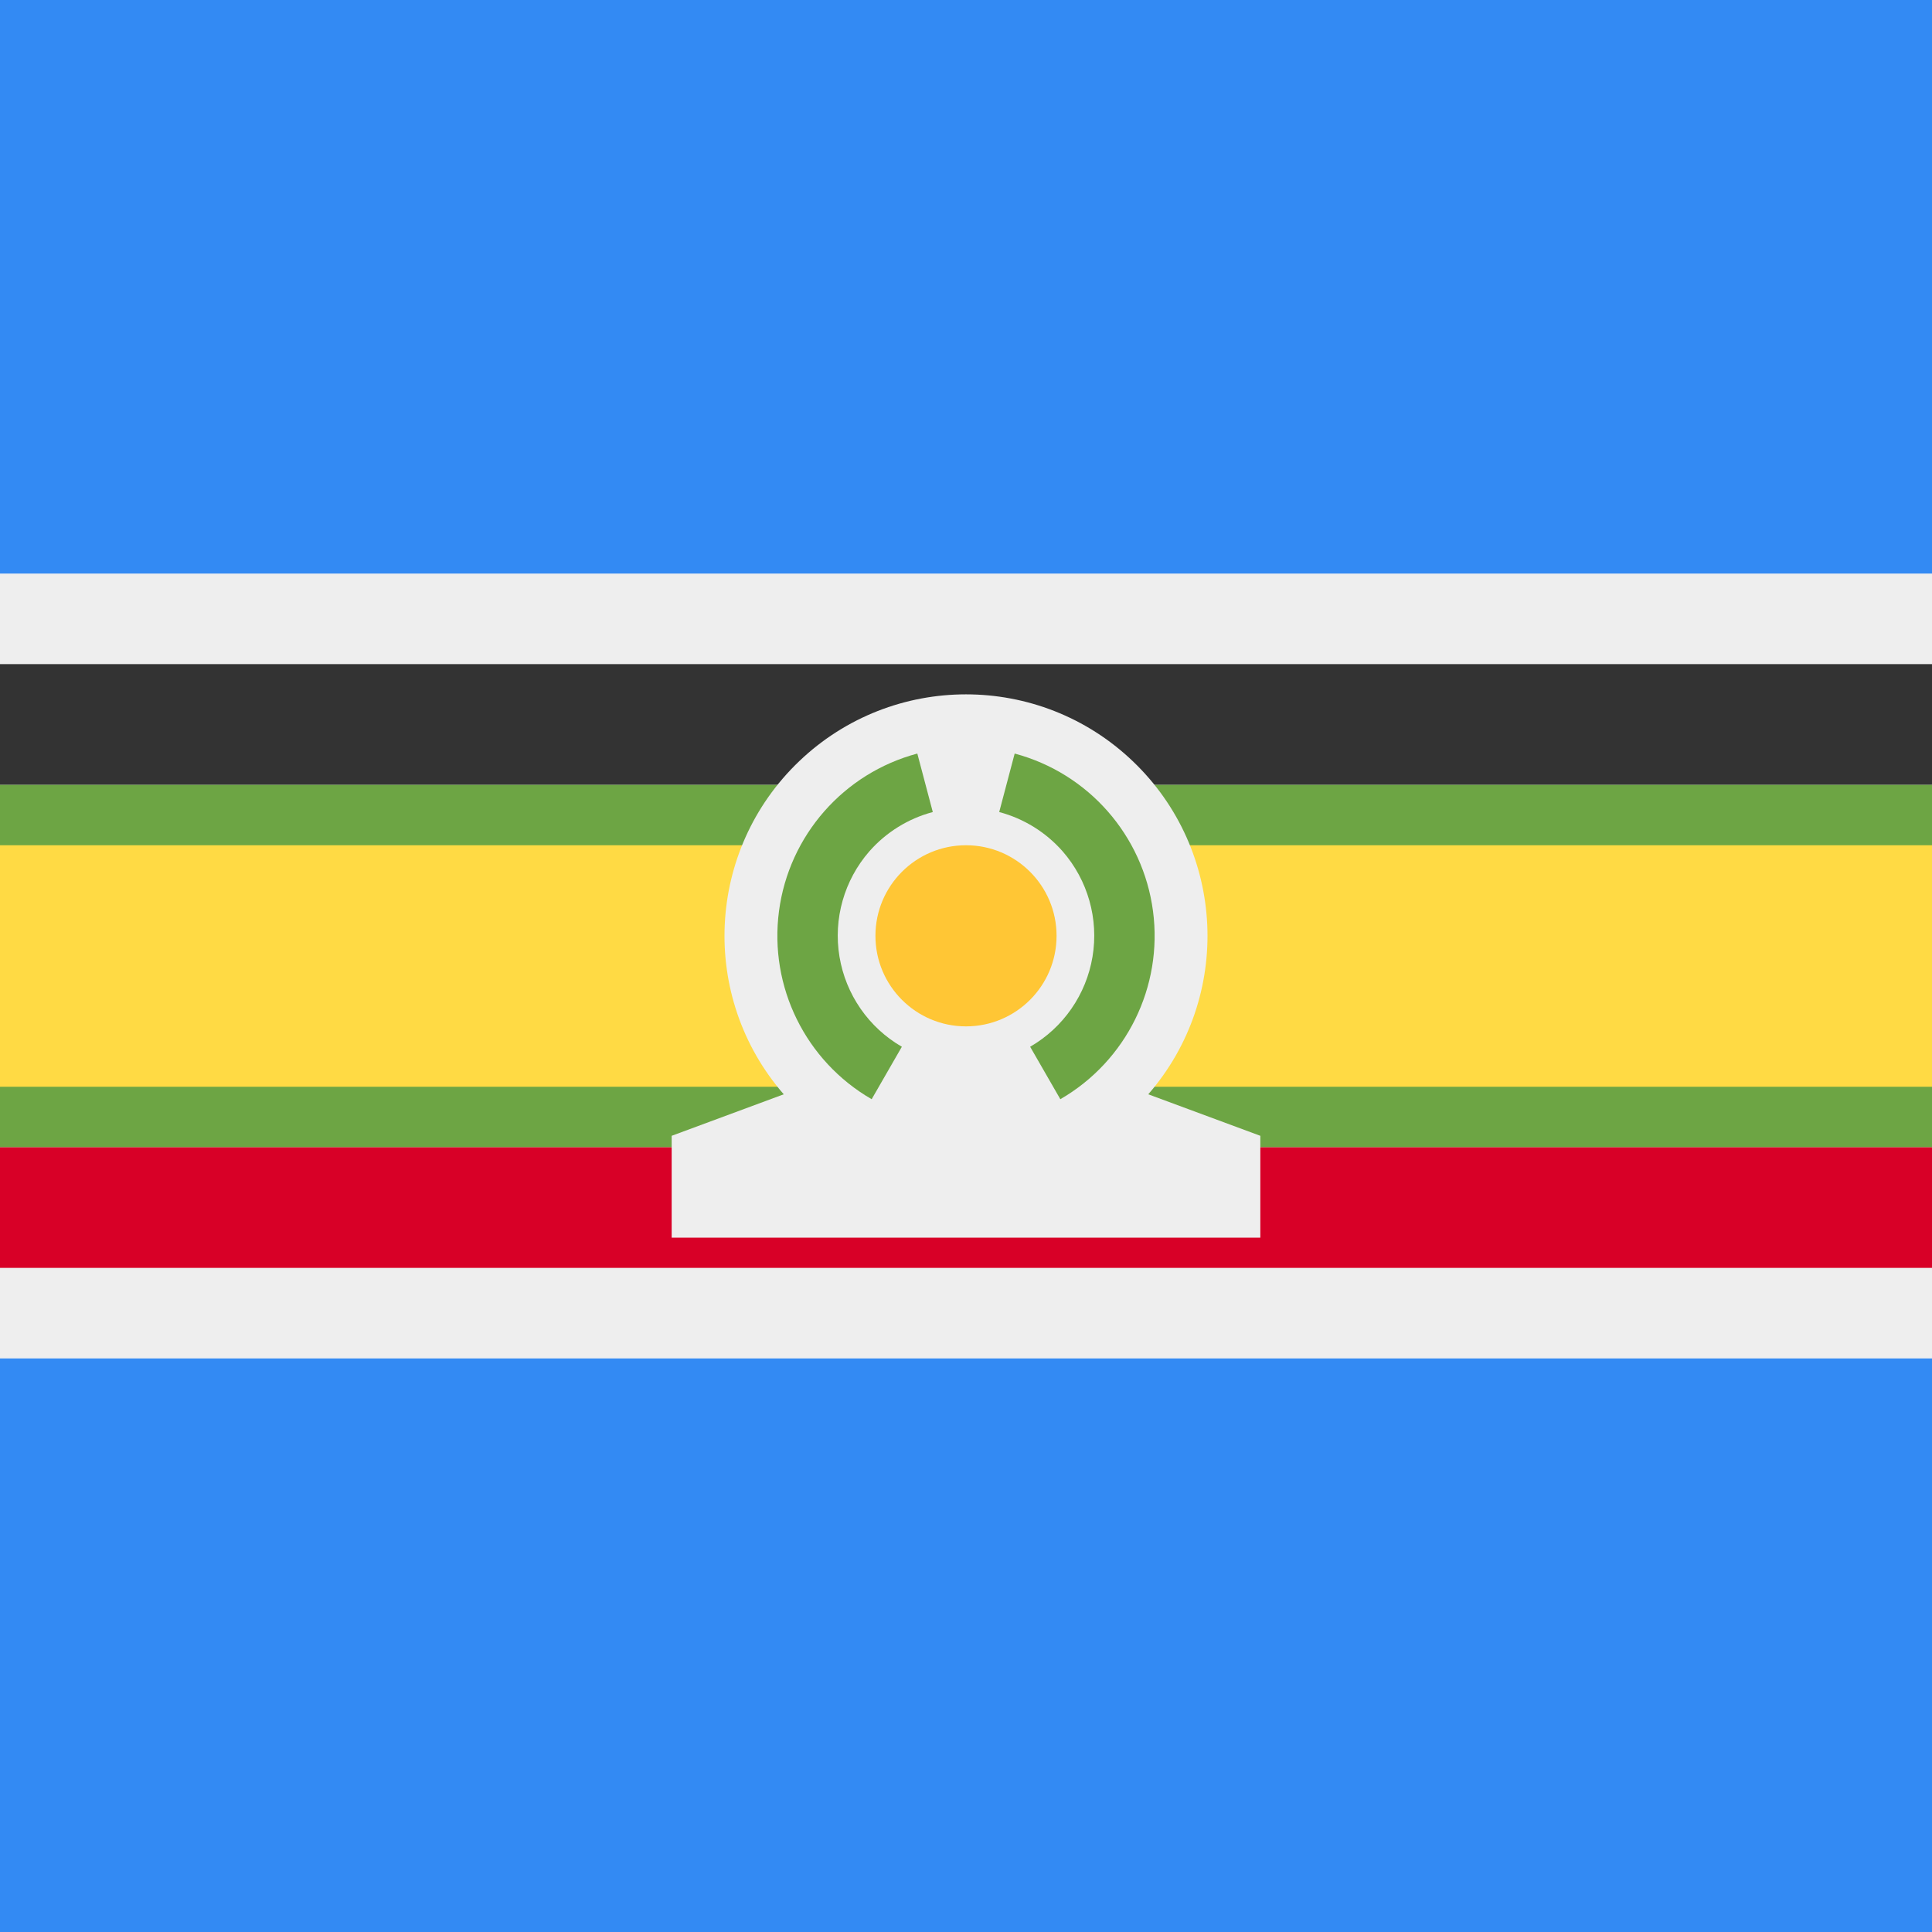
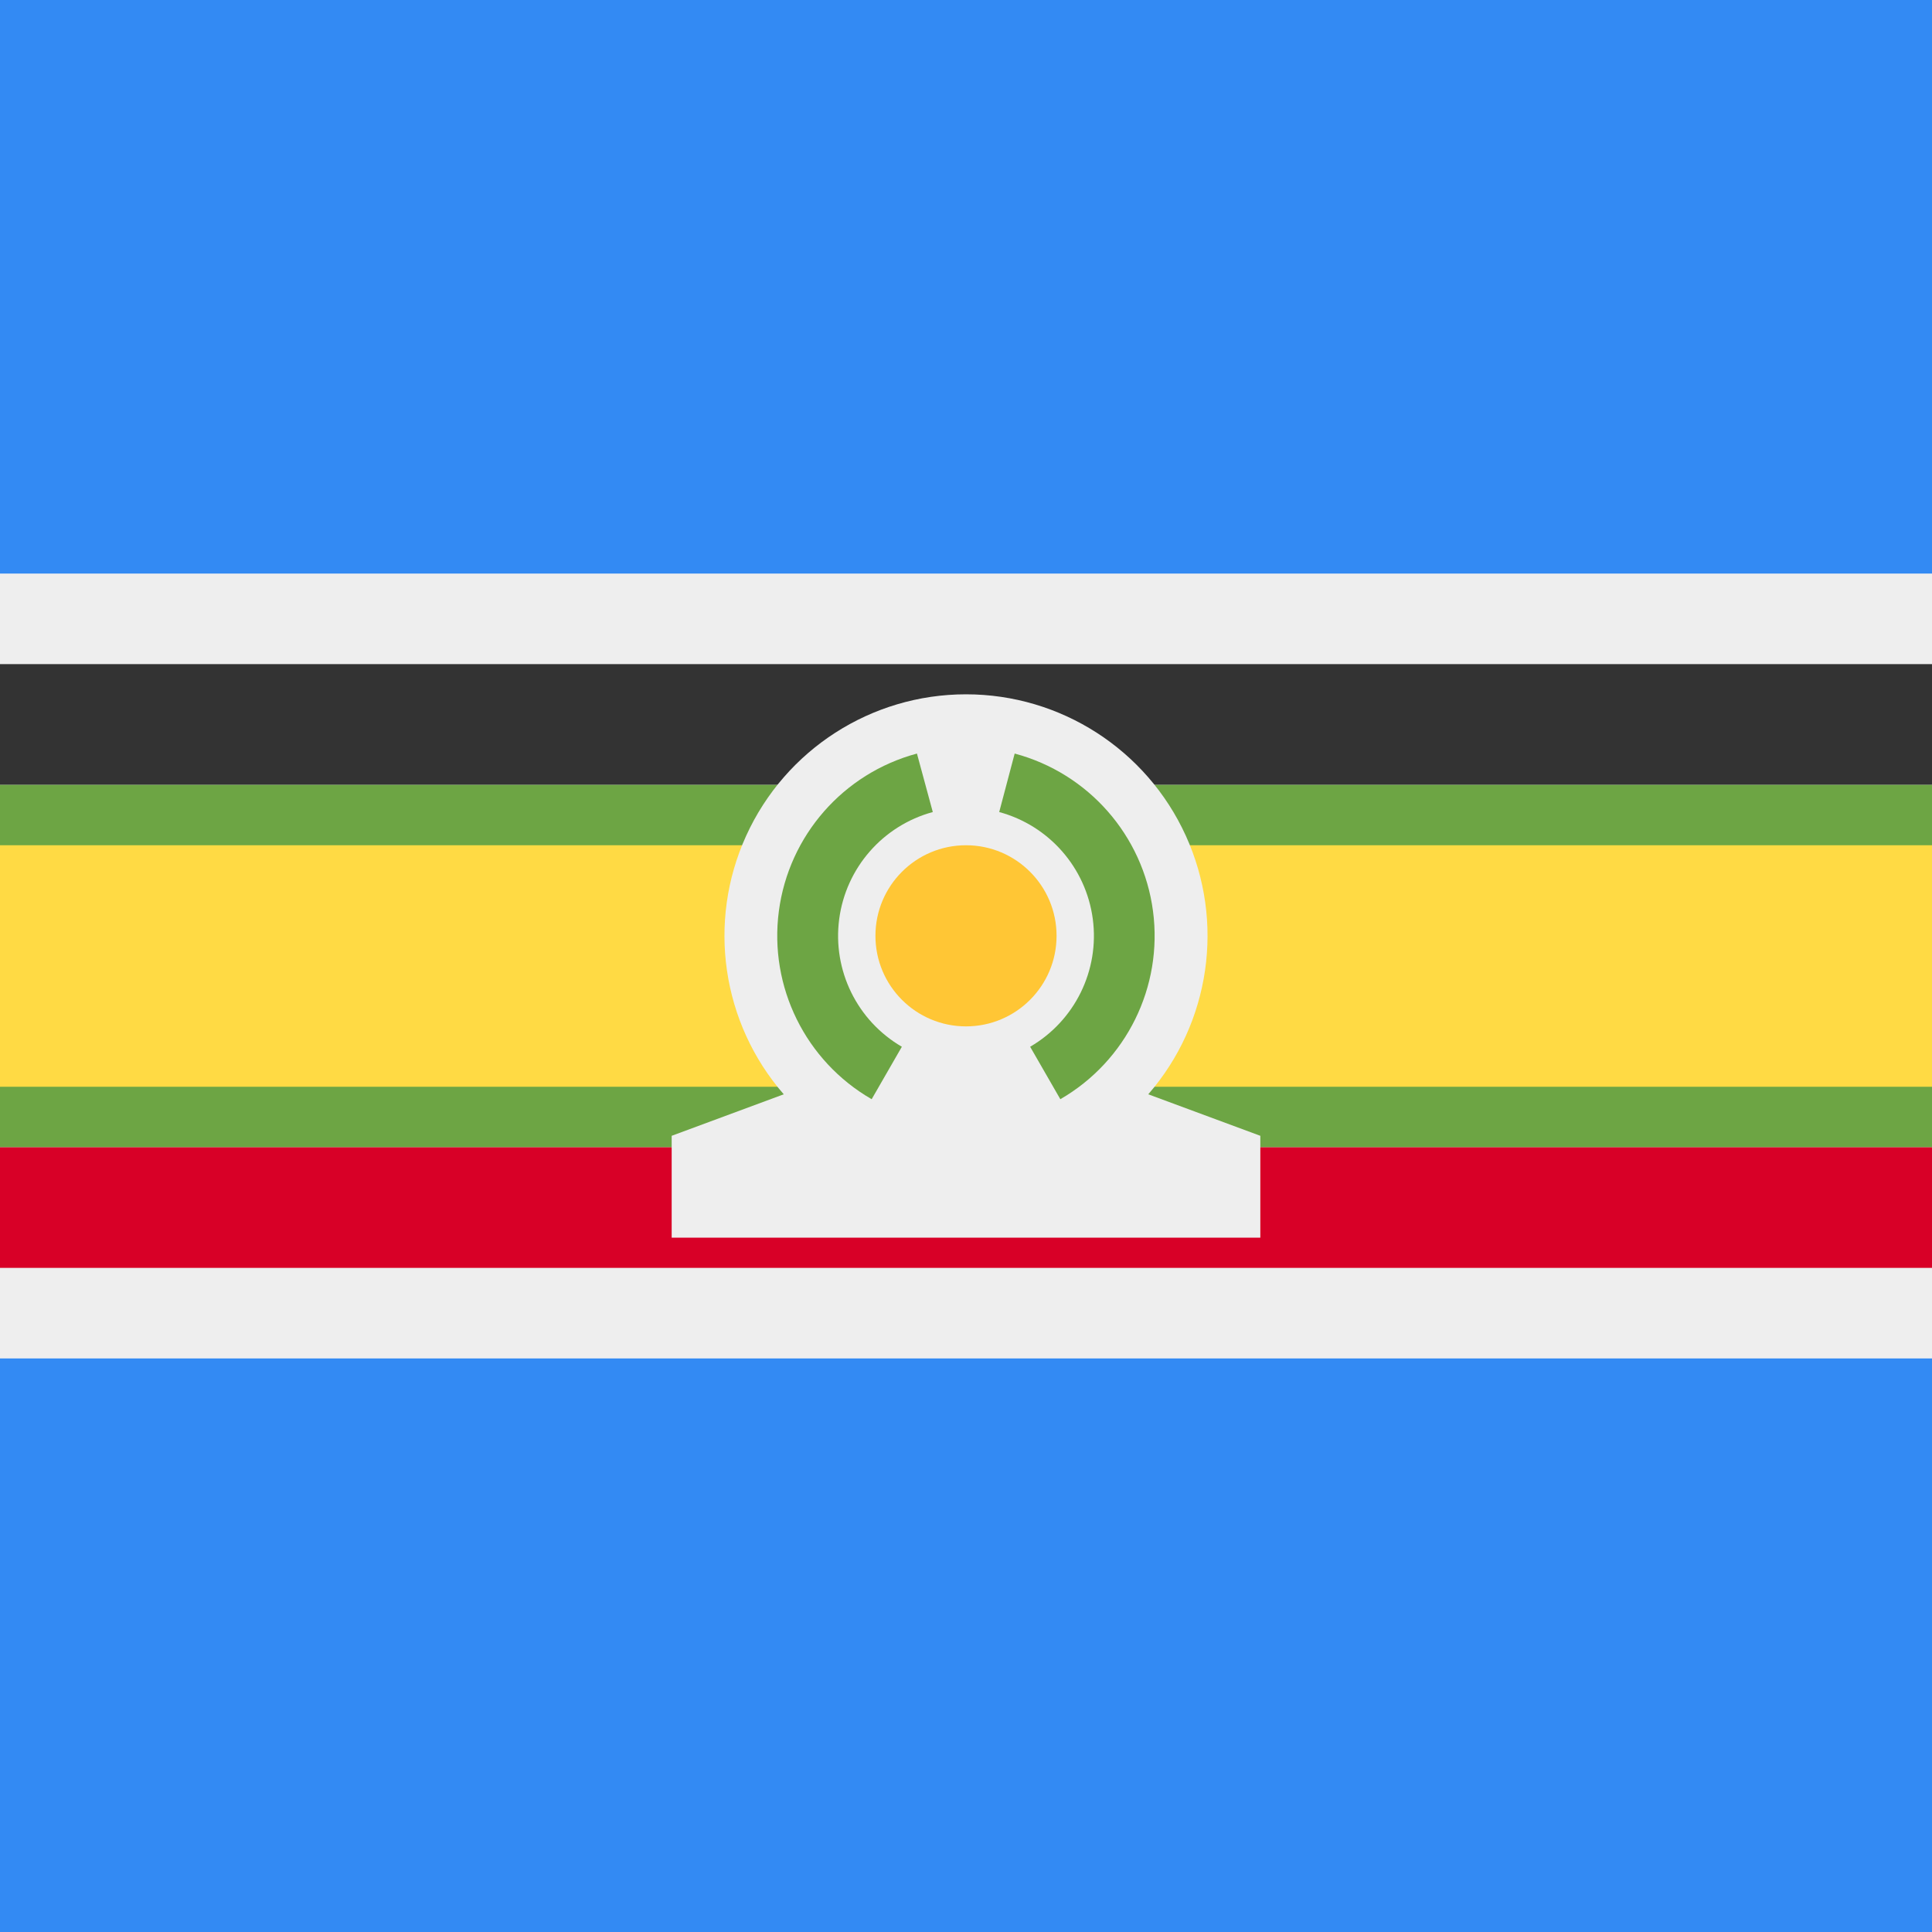
<svg xmlns="http://www.w3.org/2000/svg" width="512" height="512" fill="none">
  <path fill="#338AF3" d="M0 0h512v512H0z" />
  <path fill="#EEE" d="M0 152h512v208H0z" />
  <path fill="#333" d="M0 176h512v32H0z" />
  <path fill="#D80027" d="M0 304h512v32H0z" />
  <path fill="#6DA544" d="M0 208h512v96H0z" />
  <path fill="#FFDA44" d="M0 224h512v64H0z" />
-   <path fill="#EEE" fill-rule="evenodd" d="M304.3 290a64 64 0 1 0-96.6 0L178 301v27h156v-27z" clip-rule="evenodd" />
-   <path fill="#6DA544" fill-rule="evenodd" d="M230.4 225.6a34 34 0 0 1 16.8-10.4l-4.1-15.5a50 50 0 0 0-12.1 91.6l8-13.9a34 34 0 0 1-8.6-51.8m51.2 0a34 34 0 0 0-16.8-10.4l4.1-15.5a50 50 0 0 1 12.1 91.6l-8-13.9a34 34 0 0 0 8.6-51.8" clip-rule="evenodd" />
+   <path fill="#EEE" d="M256 184a64 64 0 0 1 48.3 106l29.7 11v27H178v-27l29.7-11A64 64 0 0 1 256 184" />
+   <path fill="#6DA544" d="M247.2 215.2a34 34 0 0 0-8.2 62.2l-8 13.9a50 50 0 0 1 12-91.6zm21.7-15.5a50 50 0 0 1 12.1 91.6l-8-13.9a34 34 0 0 0-8.2-62.2z" />
  <circle cx="256" cy="248" r="24" fill="#FFC635" />
</svg>
